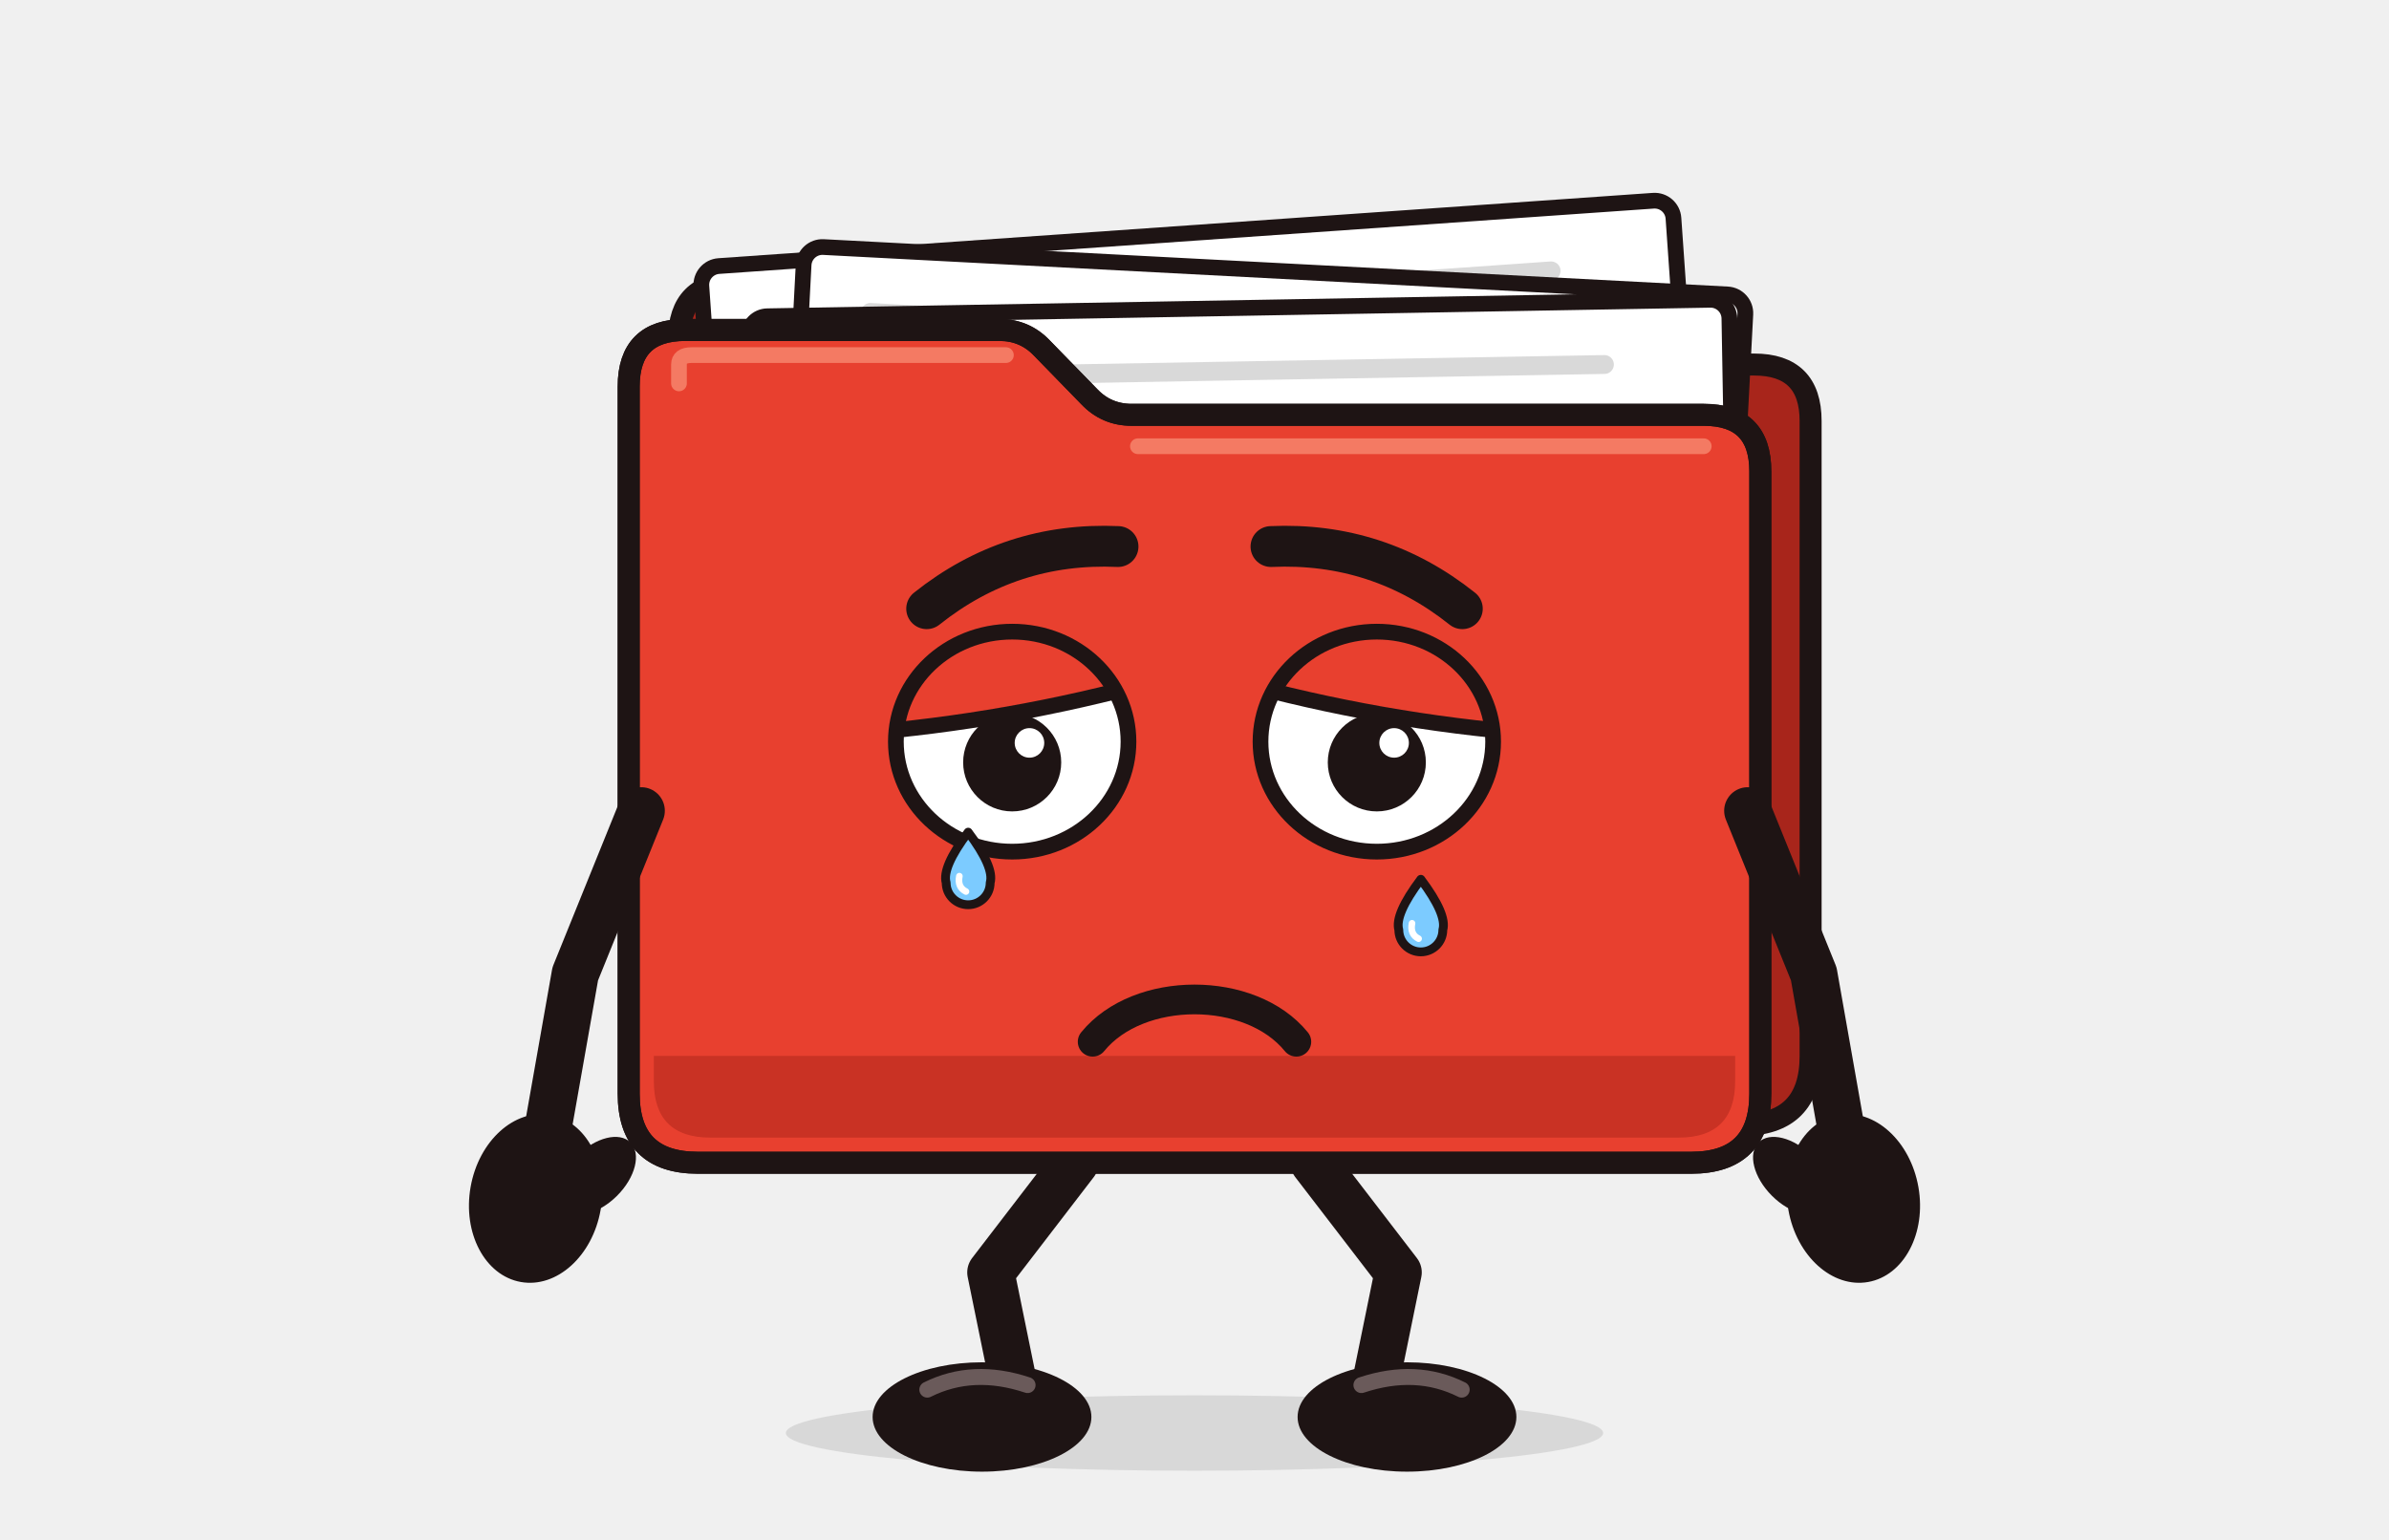
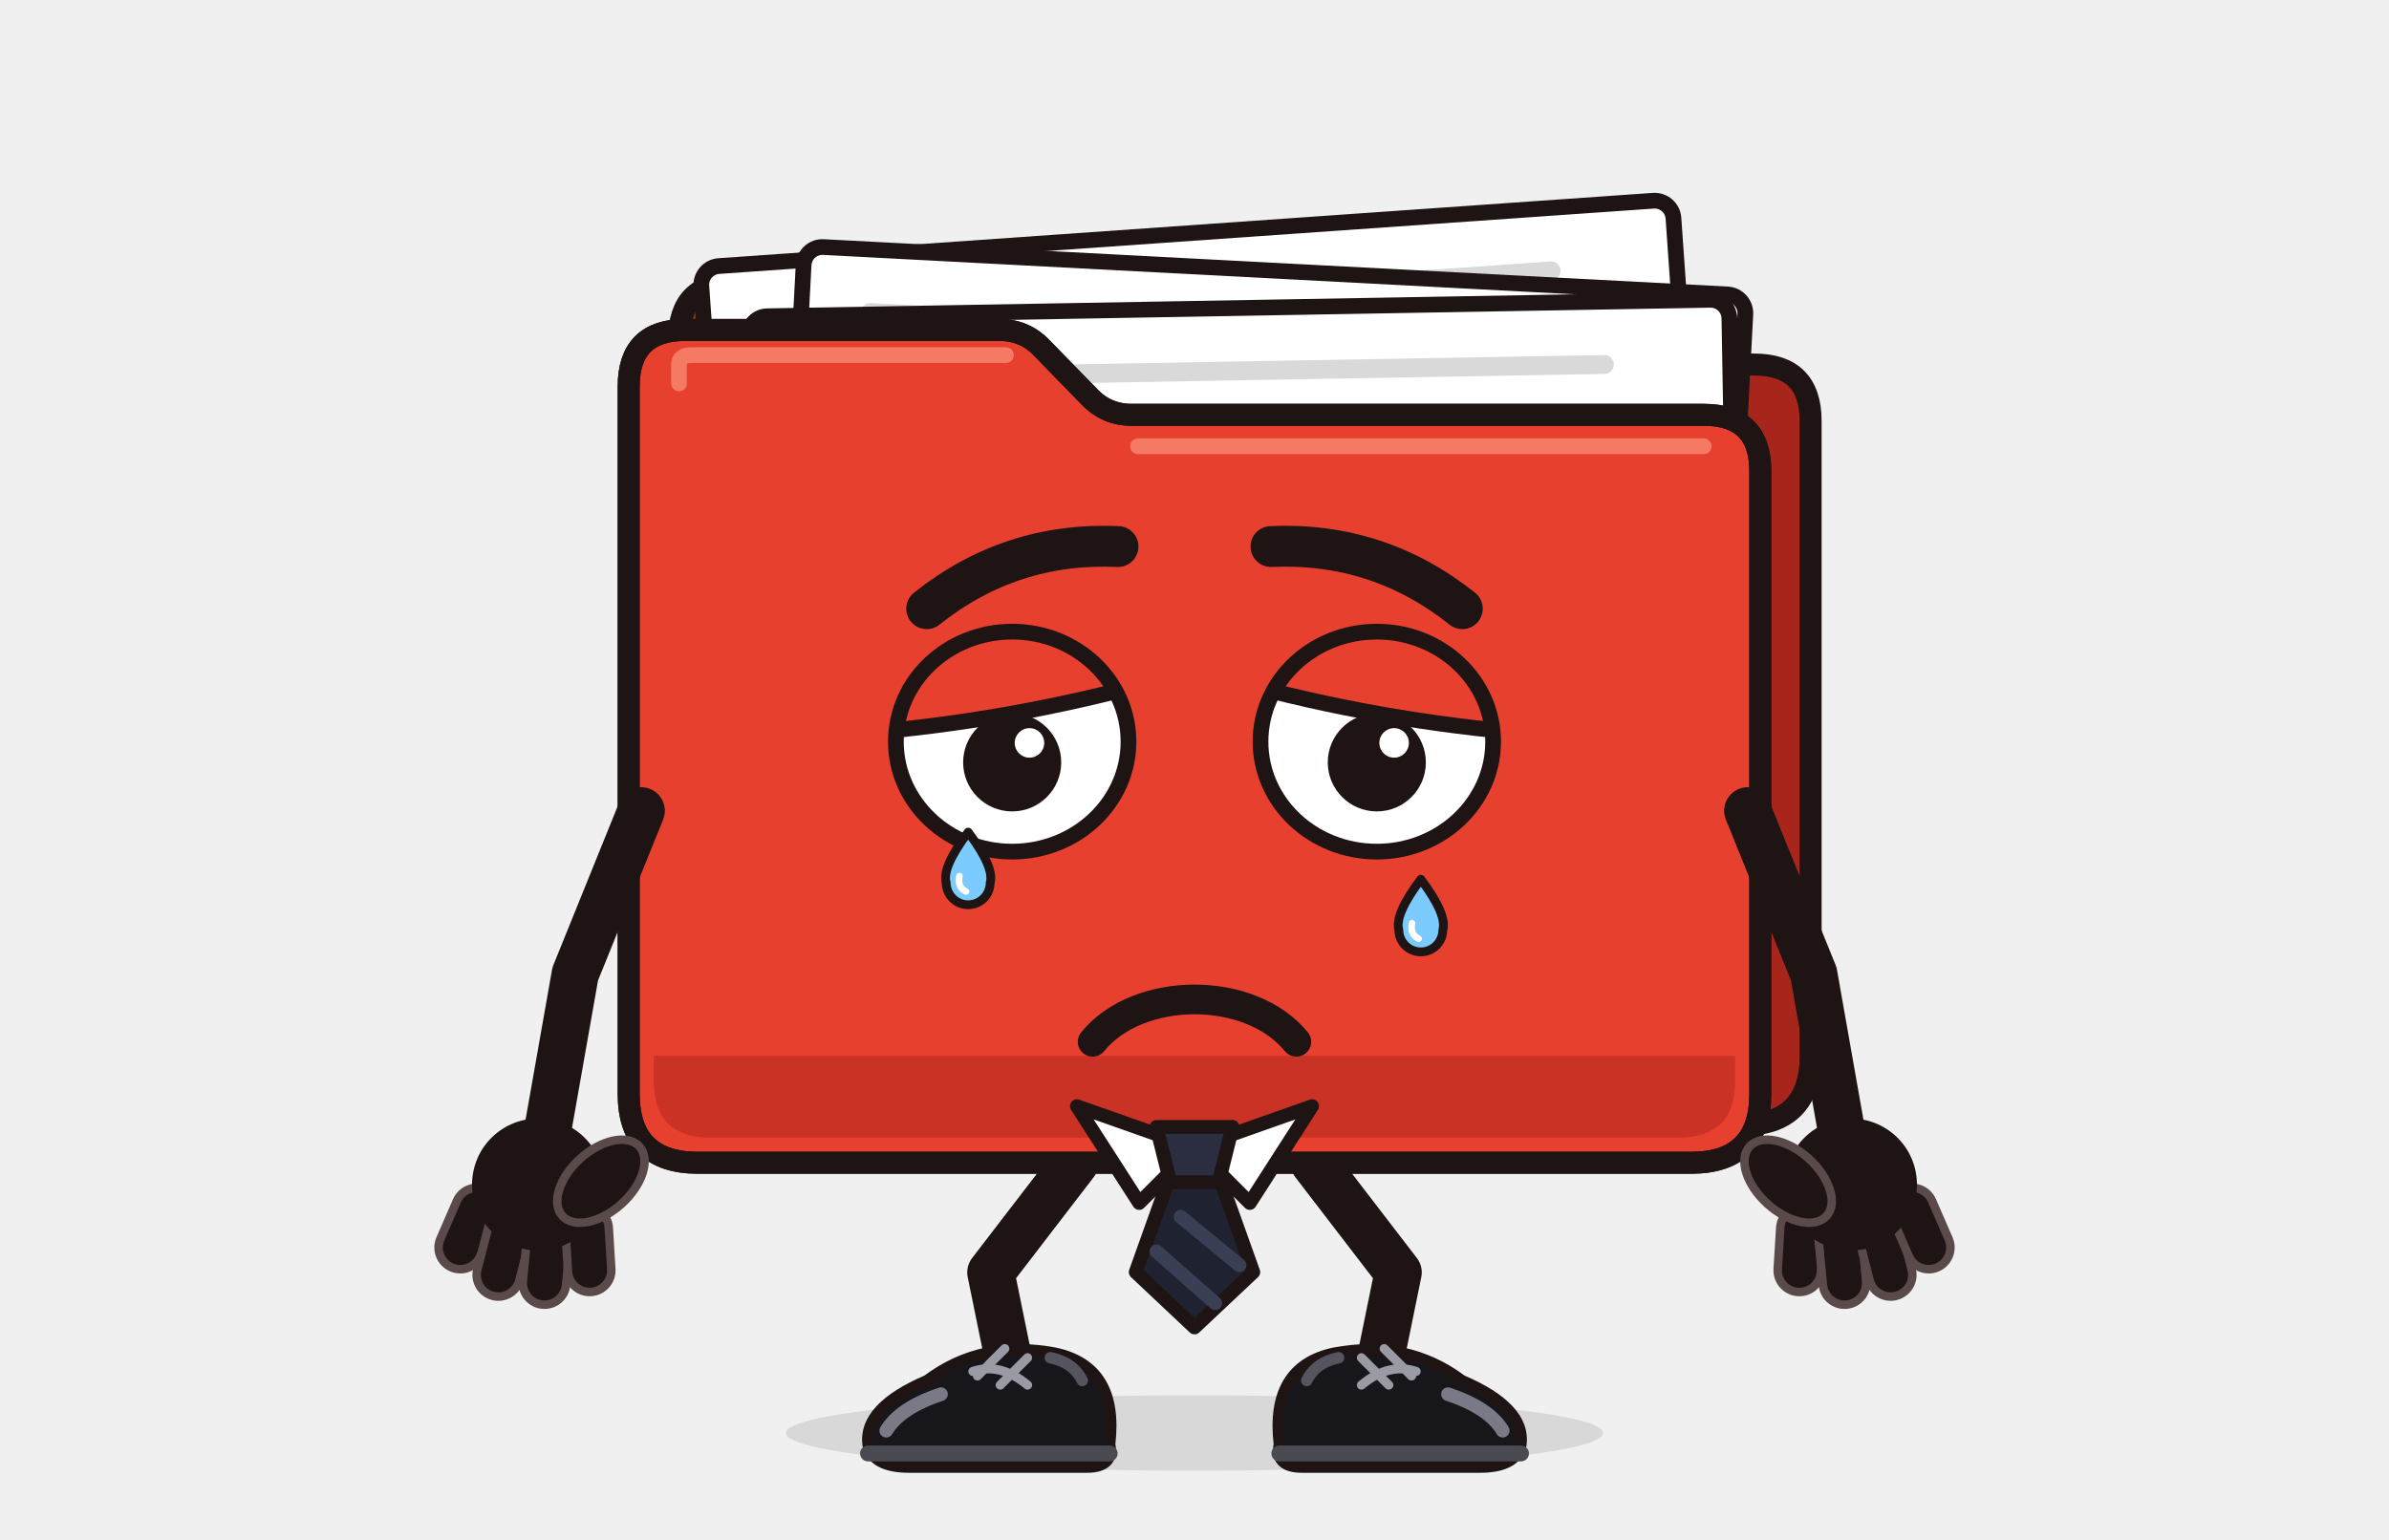
<svg xmlns="http://www.w3.org/2000/svg" viewBox="-80 100 760 490" width="760" height="490">
  <ellipse cx="300" cy="556" rx="130" ry="12" fill="#000" opacity="0.1" />
  <path d="M262 470 L235.2 504.9 L244 548" fill="none" stroke="#1E1414" stroke-width="15" stroke-linejoin="round" stroke-linecap="round" />
  <g transform="translate(244 548) rotate(0) scale(1.45)">
-     <ellipse cx="-8" cy="2" rx="24" ry="12" fill="#1E1414" />
-     <path d="M2 -5 Q-10 -9 -20 -4" stroke="#6a5a5a" stroke-width="3.5" fill="none" stroke-linecap="round" />
+     <g transform="scale(-1 1)">
+       <path d="M-20 8 Q-22 -9 -8 -12 Q8 -15 20 -6 Q34 0 33 8 Q32 13 24 13 H-15 Q-21 13 -20 8 Z" fill="#17171B" stroke="#1E1414" stroke-width="2.5" />
+       <path d="M-20 10 H33" stroke="#4a4a52" stroke-width="3.5" stroke-linecap="round" />
+       <path d="M-2 -11 L4 -5 M3 -13 L9 -7 M-2 -5 Q4 -10 10 -8" stroke="#9a9aa4" stroke-width="2" fill="none" stroke-linecap="round" />
+       <path d="M17 -3 Q26 0 29 5" stroke="#7a7a86" stroke-width="3" fill="none" stroke-linecap="round" />
+       <path d="M-14 -6 Q-12 -10 -7 -11" stroke="#55555f" stroke-width="2.5" fill="none" stroke-linecap="round" />
+     </g>
  </g>
  <path d="M338 470 L364.8 504.9 L356 548" fill="none" stroke="#1E1414" stroke-width="15" stroke-linejoin="round" stroke-linecap="round" />
  <g transform="translate(356 548) rotate(0) scale(1.45)">
-     <ellipse cx="8" cy="2" rx="24" ry="12" fill="#1E1414" />
-     <path d="M-2 -5 Q10 -9 20 -4" stroke="#6a5a5a" stroke-width="3.5" fill="none" stroke-linecap="round" />
+     <g transform="scale(1 1)">
+       <path d="M-20 8 Q-22 -9 -8 -12 Q8 -15 20 -6 Q34 0 33 8 Q32 13 24 13 H-15 Q-21 13 -20 8 Z" fill="#17171B" stroke="#1E1414" stroke-width="2.5" />
+       <path d="M-20 10 H33" stroke="#4a4a52" stroke-width="3.5" stroke-linecap="round" />
+       <path d="M-2 -11 L4 -5 M3 -13 L9 -7 M-2 -5 Q4 -10 10 -8" stroke="#9a9aa4" stroke-width="2" fill="none" stroke-linecap="round" />
+       <path d="M17 -3 Q26 0 29 5" stroke="#7a7a86" stroke-width="3" fill="none" stroke-linecap="round" />
+       <path d="M-14 -6 Q-12 -10 -7 -11" stroke="#55555f" stroke-width="2.5" fill="none" stroke-linecap="round" />
+     </g>
  </g>
  <g transform="translate(0 40) rotate(0 300 430) translate(300 430) scale(1 1) translate(-300 -430)">
    <path d="M136 168Q136 150 154 150L254 150Q262 150 267.7 155.7L282.3 170.3Q288 176 296 176L478 176Q496 176 496 194L496 396Q496 418 474 418L158 418Q136 418 136 396Z" fill="#A8251B" stroke="#1E1414" stroke-width="7" stroke-linejoin="round" stroke-linecap="round" />
    <g transform="translate(0 0)">
      <g transform="rotate(-4 305 244)">
        <rect x="150" y="134" width="310" height="220" rx="6" fill="#FFFFFF" stroke="#1E1414" stroke-width="5" stroke-linejoin="round" stroke-linecap="round" />
        <path d="M172 154 H420 M172 170 H390" stroke="#D9D9D9" stroke-width="6" stroke-linecap="round" />
      </g>
    </g>
    <g transform="translate(0 0)">
      <g transform="rotate(3 320 256)">
        <rect x="170" y="146" width="300" height="220" rx="6" fill="#FFFFFF" stroke="#1E1414" stroke-width="5" stroke-linejoin="round" stroke-linecap="round" />
        <path d="M192 166 H430 M192 182 H400" stroke="#D9D9D9" stroke-width="6" stroke-linecap="round" />
      </g>
    </g>
    <g transform="rotate(-1 316 268)">
      <rect x="160" y="158" width="312" height="220" rx="6" fill="#FFFFFF" stroke="#1E1414" stroke-width="5" stroke-linejoin="round" stroke-linecap="round" />
      <path d="M182 178 H432 M182 194 H402" stroke="#D9D9D9" stroke-width="6" stroke-linecap="round" />
    </g>
    <path d="M120 183Q120 165 138 165L238 165Q246 165 251.5 170.8L266.5 186.2Q272 192 280 192L462 192Q480 192 480 210L480 408Q480 430 458 430L142 430Q120 430 120 408Z" fill="#E8402F" stroke="#1E1414" stroke-width="7" stroke-linejoin="round" stroke-linecap="round" />
    <path d="M128 404 Q128 422 146 422 H454 Q472 422 472 404 V396 H128 Z" fill="#C93224" />
    <path d="M136 182 V176 Q136 173 140 173 H240 M282 202 H462" stroke="#F47A63" stroke-width="5" stroke-linecap="round" fill="none" />
    <path d="M120 183Q120 165 138 165L238 165Q246 165 251.5 170.8L266.5 186.2Q272 192 280 192L462 192Q480 192 480 210L480 408Q480 430 458 430L142 430Q120 430 120 408Z" fill="none" stroke="#1E1414" stroke-width="7" stroke-linejoin="round" stroke-linecap="round" />
+     <g id="kravat" transform="translate(0 12) translate(300 400) scale(1.1) translate(-300 -400)">
+       <path d="M266 400 L300 412 L284 428 Z" fill="#fff" stroke="#1E1414" stroke-width="4" stroke-linejoin="round" />
+       <path d="M334 400 L300 412 L316 428 Z" fill="#fff" stroke="#1E1414" stroke-width="4" stroke-linejoin="round" />
+       <path d="M293 420 L307 420 L317 448 L300 464 L283 448 Z" fill="#1F2230" stroke="#1E1414" stroke-width="4" stroke-linejoin="round" />
+       <path d="M296 432 L313 446 M289 442 L306 457" stroke="#3A3F55" stroke-width="4" stroke-linecap="round" />
+       <path d="M289 406 L311 406 L307 422 L293 422 Z" fill="#2A2E40" stroke="#1E1414" stroke-width="4" stroke-linejoin="round" />
+     </g>
    <g id="face">
      <path transform="translate(244 240) rotate(-18)" d="M-32 4 Q0 -8 32 4" fill="none" stroke="#1E1414" stroke-width="13" stroke-linecap="round" />
      <path transform="translate(356 240) rotate(18)" d="M-32 4 Q0 -8 32 4" fill="none" stroke="#1E1414" stroke-width="13" stroke-linecap="round" />
      <clipPath id="puzguncl">
        <ellipse cx="242" cy="296" rx="37" ry="35" />
      </clipPath>
      <ellipse cx="242" cy="296" rx="37" ry="35" fill="#fff" />
      <g clip-path="url(#puzguncl)">
        <circle cx="242" cy="302.6" r="15.6" fill="#1E1414" />
        <circle cx="247.5" cy="296.4" r="4.7" fill="#fff" />
        <g transform="rotate(-10 242 296)">
          <rect x="194" y="236" width="96" height="48.9" fill="#E8402F" />
          <path d="M194 284.9 Q242 289.5 290 284.9" fill="none" stroke="#1E1414" stroke-width="5" />
        </g>
      </g>
      <ellipse cx="242" cy="296" rx="37" ry="35" fill="none" stroke="#1E1414" stroke-width="5" />
      <clipPath id="puzguncr">
        <ellipse cx="358" cy="296" rx="37" ry="35" />
      </clipPath>
      <ellipse cx="358" cy="296" rx="37" ry="35" fill="#fff" />
      <g clip-path="url(#puzguncr)">
        <circle cx="358" cy="302.6" r="15.6" fill="#1E1414" />
        <circle cx="363.5" cy="296.4" r="4.7" fill="#fff" />
        <g transform="rotate(10 358 296)">
          <rect x="310" y="236" width="96" height="48.9" fill="#E8402F" />
          <path d="M310 284.9 Q358 289.5 406 284.9" fill="none" stroke="#1E1414" stroke-width="5" />
        </g>
      </g>
      <ellipse cx="358" cy="296" rx="37" ry="35" fill="none" stroke="#1E1414" stroke-width="5" />
      <g transform="translate(300 378) scale(1.35) translate(-300 -366)">
        <path d="M276 376 C286.8 362.7 313.2 362.7 324 376" fill="none" stroke="#1E1414" stroke-width="7" stroke-linecap="round" />
      </g>
    </g>
    <path d="M124 318 L103 369.9 L94.3 419.2" fill="none" stroke="#1E1414" stroke-width="15" stroke-linejoin="round" stroke-linecap="round" />
    <g transform="translate(94.3 419.2) rotate(10) scale(1.5)">
-       <ellipse cx="0" cy="15" rx="14" ry="18" fill="#1E1414" />
-       <ellipse cx="12" cy="8" rx="6" ry="10" fill="#1E1414" transform="rotate(35 12 8)" />
+       <rect x="-4.6" y="0" width="9.2" height="18" rx="4.6" fill="#1E1414" stroke="#5a4a4a" stroke-width="1.8" transform="translate(-10.8 15) rotate(13.5)" />
+       <rect x="-4.6" y="0" width="9.2" height="22" rx="4.6" fill="#1E1414" stroke="#5a4a4a" stroke-width="1.8" transform="translate(-3.6 15) rotate(4.5)" />
+       <rect x="-4.6" y="0" width="9.2" height="22" rx="4.6" fill="#1E1414" stroke="#5a4a4a" stroke-width="1.8" transform="translate(3.6 15) rotate(-4.5)" />
+       <rect x="-4.6" y="0" width="9.2" height="18" rx="4.6" fill="#1E1414" stroke="#5a4a4a" stroke-width="1.8" transform="translate(10.8 15) rotate(-13.5)" />
+       <circle cx="0" cy="12" r="14" fill="#1E1414" />
+       <ellipse cx="13" cy="9" rx="6.5" ry="11" fill="#1E1414" stroke="#5a4a4a" stroke-width="1.8" transform="rotate(38 13 9)" />
    </g>
    <path d="M476 318 L497 369.9 L505.7 419.2" fill="none" stroke="#1E1414" stroke-width="15" stroke-linejoin="round" stroke-linecap="round" />
    <g transform="translate(505.7 419.2) rotate(-10) scale(1.5)">
-       <ellipse cx="0" cy="15" rx="14" ry="18" fill="#1E1414" />
-       <ellipse cx="-12" cy="8" rx="6" ry="10" fill="#1E1414" transform="rotate(-35 -12 8)" />
+       <rect x="-4.6" y="0" width="9.2" height="18" rx="4.6" fill="#1E1414" stroke="#5a4a4a" stroke-width="1.8" transform="translate(-10.8 15) rotate(13.5)" />
+       <rect x="-4.6" y="0" width="9.2" height="22" rx="4.6" fill="#1E1414" stroke="#5a4a4a" stroke-width="1.8" transform="translate(-3.6 15) rotate(4.5)" />
+       <rect x="-4.6" y="0" width="9.2" height="22" rx="4.6" fill="#1E1414" stroke="#5a4a4a" stroke-width="1.8" transform="translate(3.6 15) rotate(-4.5)" />
+       <rect x="-4.6" y="0" width="9.2" height="18" rx="4.6" fill="#1E1414" stroke="#5a4a4a" stroke-width="1.8" transform="translate(10.8 15) rotate(-13.5)" />
+       <circle cx="0" cy="12" r="14" fill="#1E1414" />
+       <ellipse cx="-13" cy="9" rx="6.5" ry="11" fill="#1E1414" stroke="#5a4a4a" stroke-width="1.8" transform="rotate(-38 -13 9)" />
    </g>
  </g>
  <g transform="translate(0 40)">
    <g opacity="1">
      <g transform="translate(228 336) scale(0.7)">
        <path d="M0 -16 Q12 0 10 7 A10 10 0 1 1 -10 7 Q-12 0 0 -16Z" fill="#7CCBFF" stroke="#1E1414" stroke-width="4" stroke-linejoin="round" stroke-linecap="round" />
        <path d="M-4 4 Q-5 9 -1 11" stroke="#fff" stroke-width="3" fill="none" stroke-linecap="round" />
      </g>
      <g transform="translate(372 351) scale(0.7)">
        <path d="M0 -16 Q12 0 10 7 A10 10 0 1 1 -10 7 Q-12 0 0 -16Z" fill="#7CCBFF" stroke="#1E1414" stroke-width="4" stroke-linejoin="round" stroke-linecap="round" />
        <path d="M-4 4 Q-5 9 -1 11" stroke="#fff" stroke-width="3" fill="none" stroke-linecap="round" />
      </g>
    </g>
  </g>
</svg>
